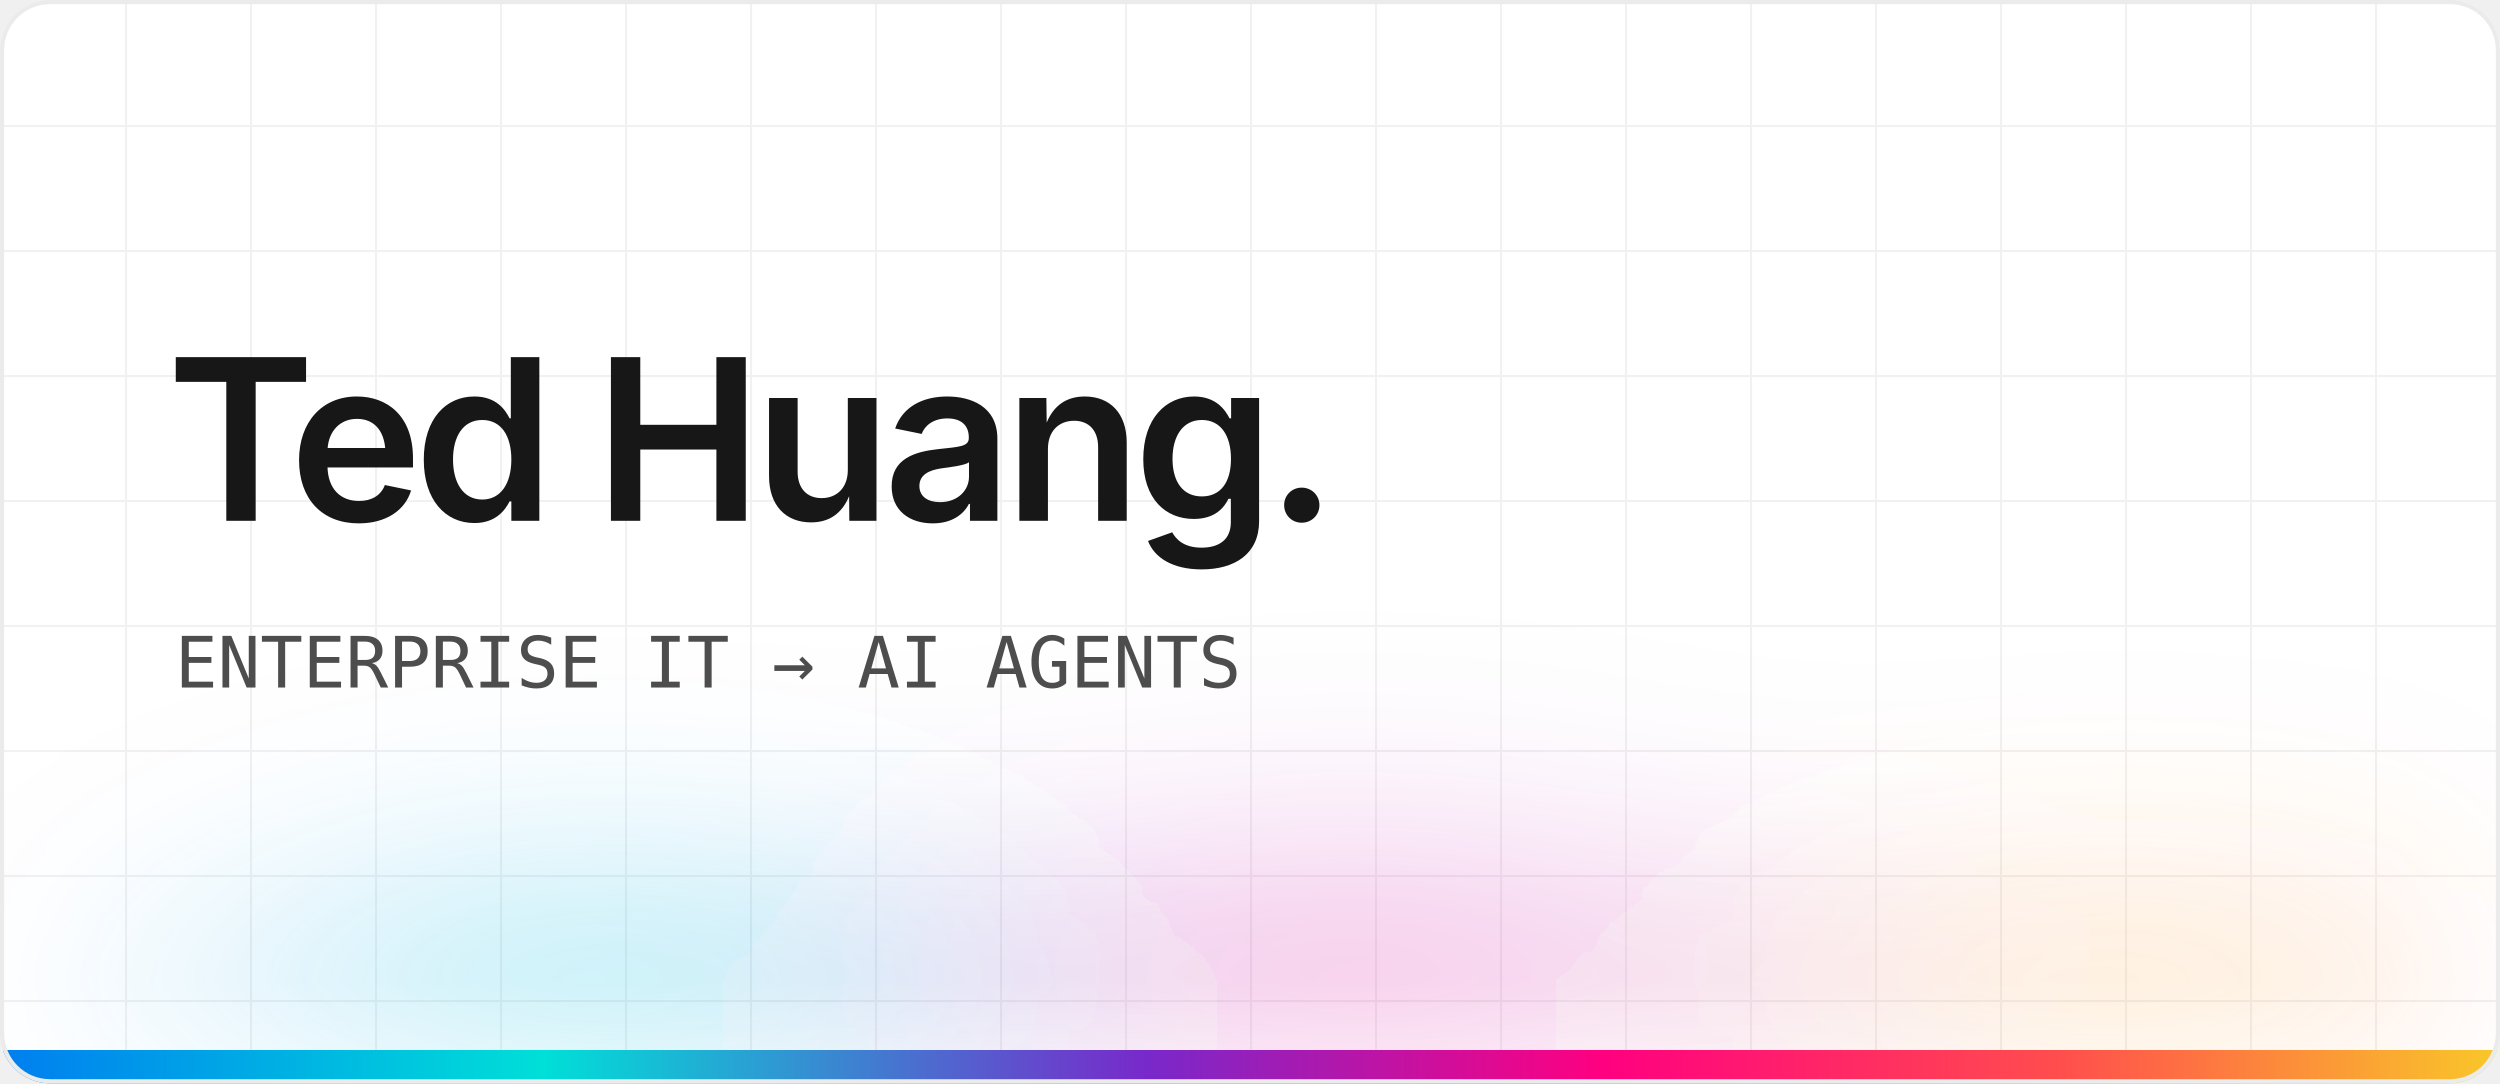
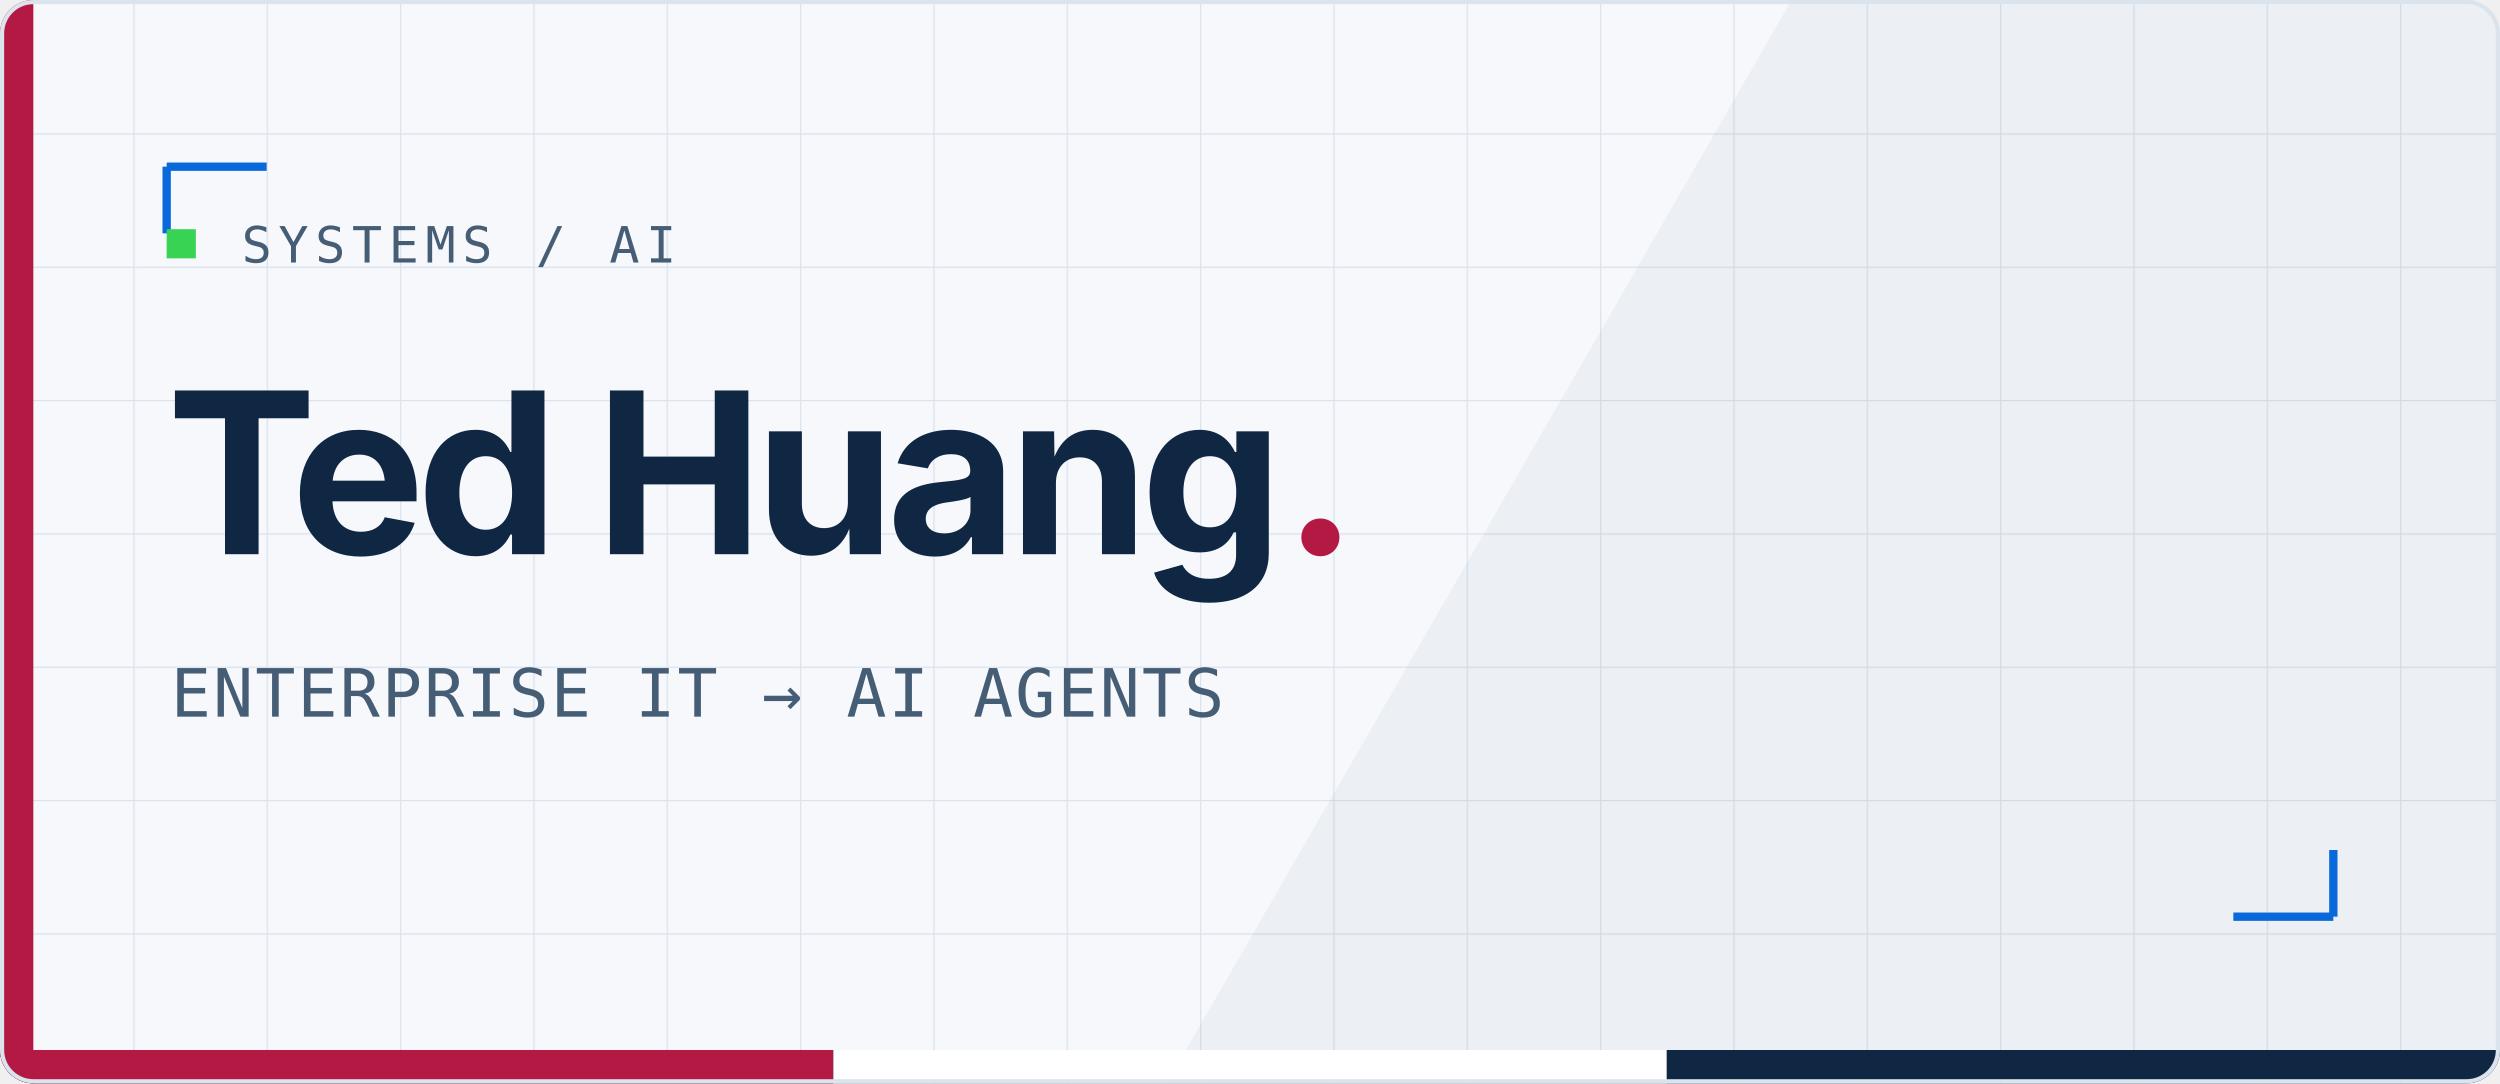
<svg xmlns="http://www.w3.org/2000/svg" width="600" height="260" viewBox="0 0 600 260" role="img" aria-labelledby="title desc">
  <defs>
-     <pattern id="grid" width="30" height="30" patternUnits="userSpaceOnUse">
-       <path d="M 30 0 L 0 0 0 30" fill="none" stroke="#ebebeb" stroke-width="1" />
+     <pattern id="grid" width="32" height="32" patternUnits="userSpaceOnUse">
+       <path d="M32 0H0V32" fill="none" stroke="#dbe3ed" stroke-width="0.6" />
    </pattern>
-     <linearGradient id="spectrum" x1="0" y1="0" x2="1" y2="0">
-       <stop offset="0" stop-color="#007cf0" />
-       <stop offset="0.22" stop-color="#00dfd8" />
-       <stop offset="0.46" stop-color="#7928ca" />
-       <stop offset="0.64" stop-color="#ff0080" />
-       <stop offset="0.82" stop-color="#ff4d4d" />
-       <stop offset="1" stop-color="#f9cb28" />
-     </linearGradient>
-     <radialGradient id="blueGlow">
-       <stop offset="0" stop-color="#00dfd8" stop-opacity="0.48" />
-       <stop offset="1" stop-color="#007cf0" stop-opacity="0" />
-     </radialGradient>
-     <radialGradient id="pinkGlow">
-       <stop offset="0" stop-color="#ff0080" stop-opacity="0.38" />
-       <stop offset="1" stop-color="#7928ca" stop-opacity="0" />
-     </radialGradient>
-     <radialGradient id="amberGlow">
-       <stop offset="0" stop-color="#f9cb28" stop-opacity="0.38" />
-       <stop offset="1" stop-color="#ff4d4d" stop-opacity="0" />
-     </radialGradient>
-     <filter id="blur" x="-50%" y="-100%" width="200%" height="300%">
-       <feGaussianBlur stdDeviation="26" />
-     </filter>
    <clipPath id="clip">
-       <rect width="600" height="260" rx="12" />
+       <rect width="600" height="260" rx="8" />
    </clipPath>
  </defs>
  <g clip-path="url(#clip)">
-     <rect width="600" height="260" fill="#ffffff" />
-     <rect width="600" height="260" fill="url(#grid)" opacity="0.68" />
-     <g filter="url(#blur)">
-       <ellipse cx="145" cy="258" rx="150" ry="62" fill="url(#blueGlow)" />
-       <ellipse cx="325" cy="254" rx="165" ry="66" fill="url(#pinkGlow)" />
-       <ellipse cx="510" cy="258" rx="145" ry="60" fill="url(#amberGlow)" />
-     </g>
-     <text x="40" y="125" fill="#171717" font-family="Inter, ui-sans-serif, system-ui, -apple-system, BlinkMacSystemFont, sans-serif" font-size="54" font-weight="600" letter-spacing="-2">Ted Huang.</text>
-     <text x="42" y="165" fill="#4d4d4d" font-family="ui-monospace, SFMono-Regular, Menlo, Monaco, Consolas, monospace" font-size="17">ENTERPRISE IT → AI AGENTS</text>
-     <rect x="0" y="252" width="600" height="8" fill="url(#spectrum)" />
+     <rect width="600" height="260" fill="#f6f8fc" />
+     <rect width="600" height="260" fill="url(#grid)" />
+     <path d="M430 0H600V260H280Z" fill="#102744" opacity="0.045" />
+     <rect x="0" y="0" width="8" height="260" fill="#b31942" />
+     <path d="M40 40h24M40 40v16M560 220h-24M560 220v-16" fill="none" stroke="#0969da" stroke-width="2" />
+     <rect x="40" y="55" width="7" height="7" fill="#39d353" />
+     <text x="58" y="63" fill="#465d76" font-family="ui-monospace, SFMono-Regular, Consolas, monospace" font-size="12" letter-spacing="1.6">SYSTEMS / AI</text>
+     <text x="40" y="133" fill="#102744" font-family="Inter, ui-sans-serif, system-ui, sans-serif" font-size="54" font-weight="700" letter-spacing="-2">Ted Huang<tspan fill="#b31942">.</tspan>
+     </text>
+     <text x="41" y="172" fill="#465d76" font-family="ui-monospace, SFMono-Regular, Consolas, monospace" font-size="16" letter-spacing="0.5">ENTERPRISE IT → AI AGENTS</text>
+     <rect x="0" y="252" width="600" height="8" fill="#102744" />
+     <rect x="0" y="252" width="200" height="8" fill="#b31942" />
+     <rect x="200" y="252" width="200" height="8" fill="#ffffff" />
  </g>
-   <rect x="0.5" y="0.5" width="599" height="259" rx="11.5" fill="none" stroke="#ebebeb" />
+   <rect x="0.5" y="0.5" width="599" height="259" rx="7.5" fill="none" stroke="#dbe3ed" />
</svg>
